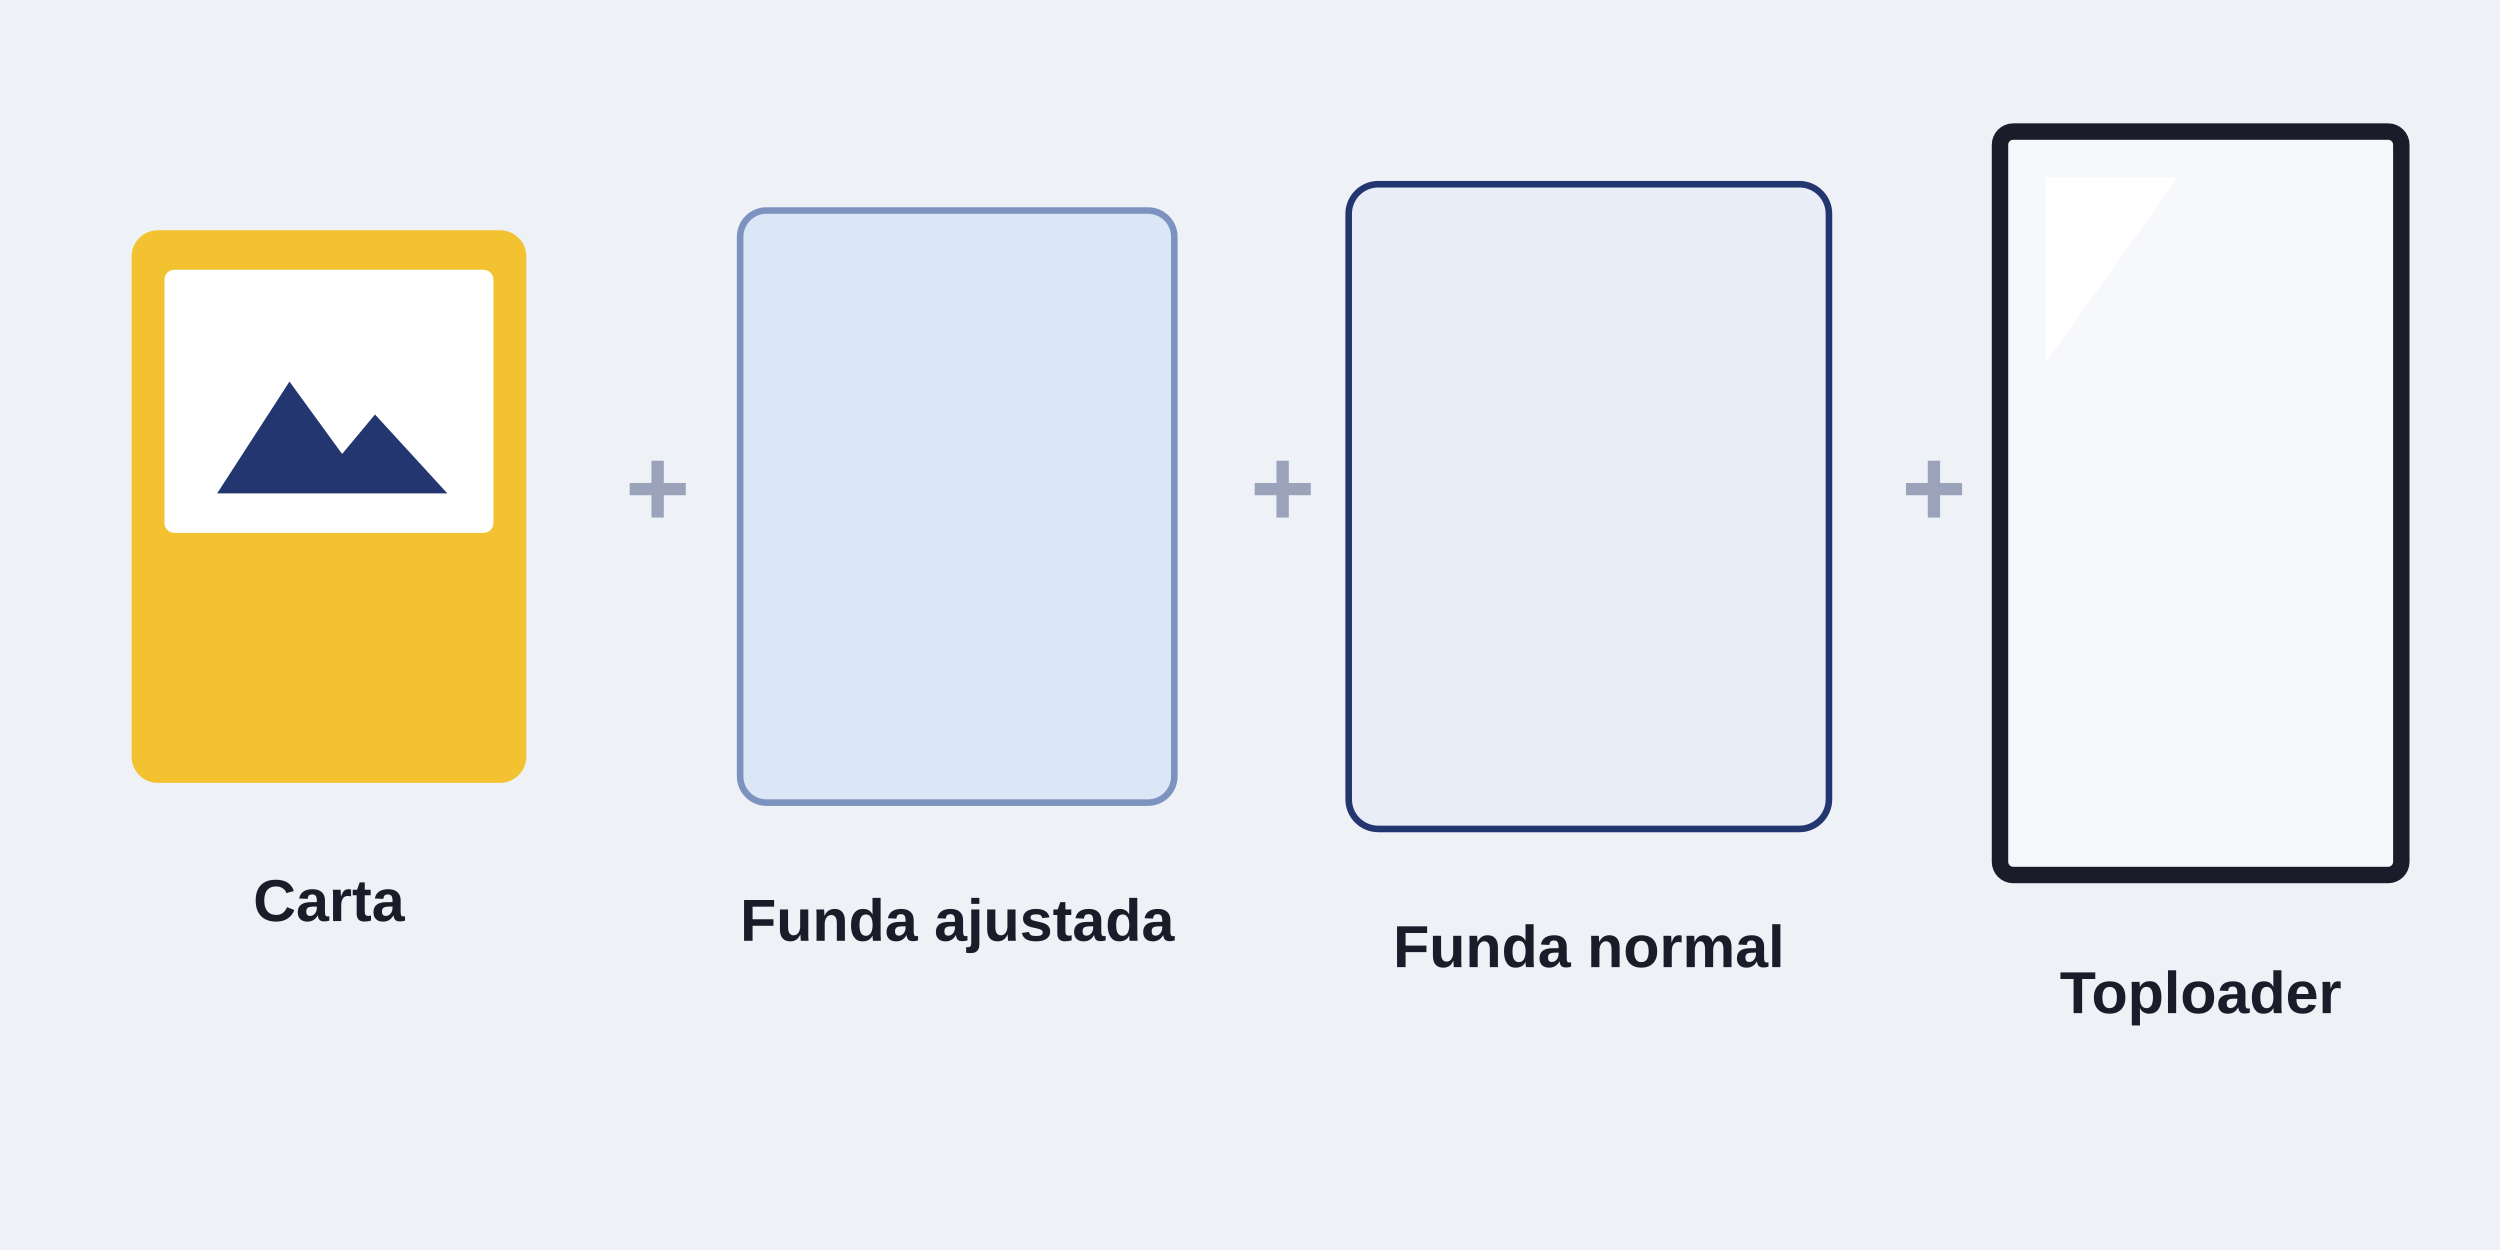
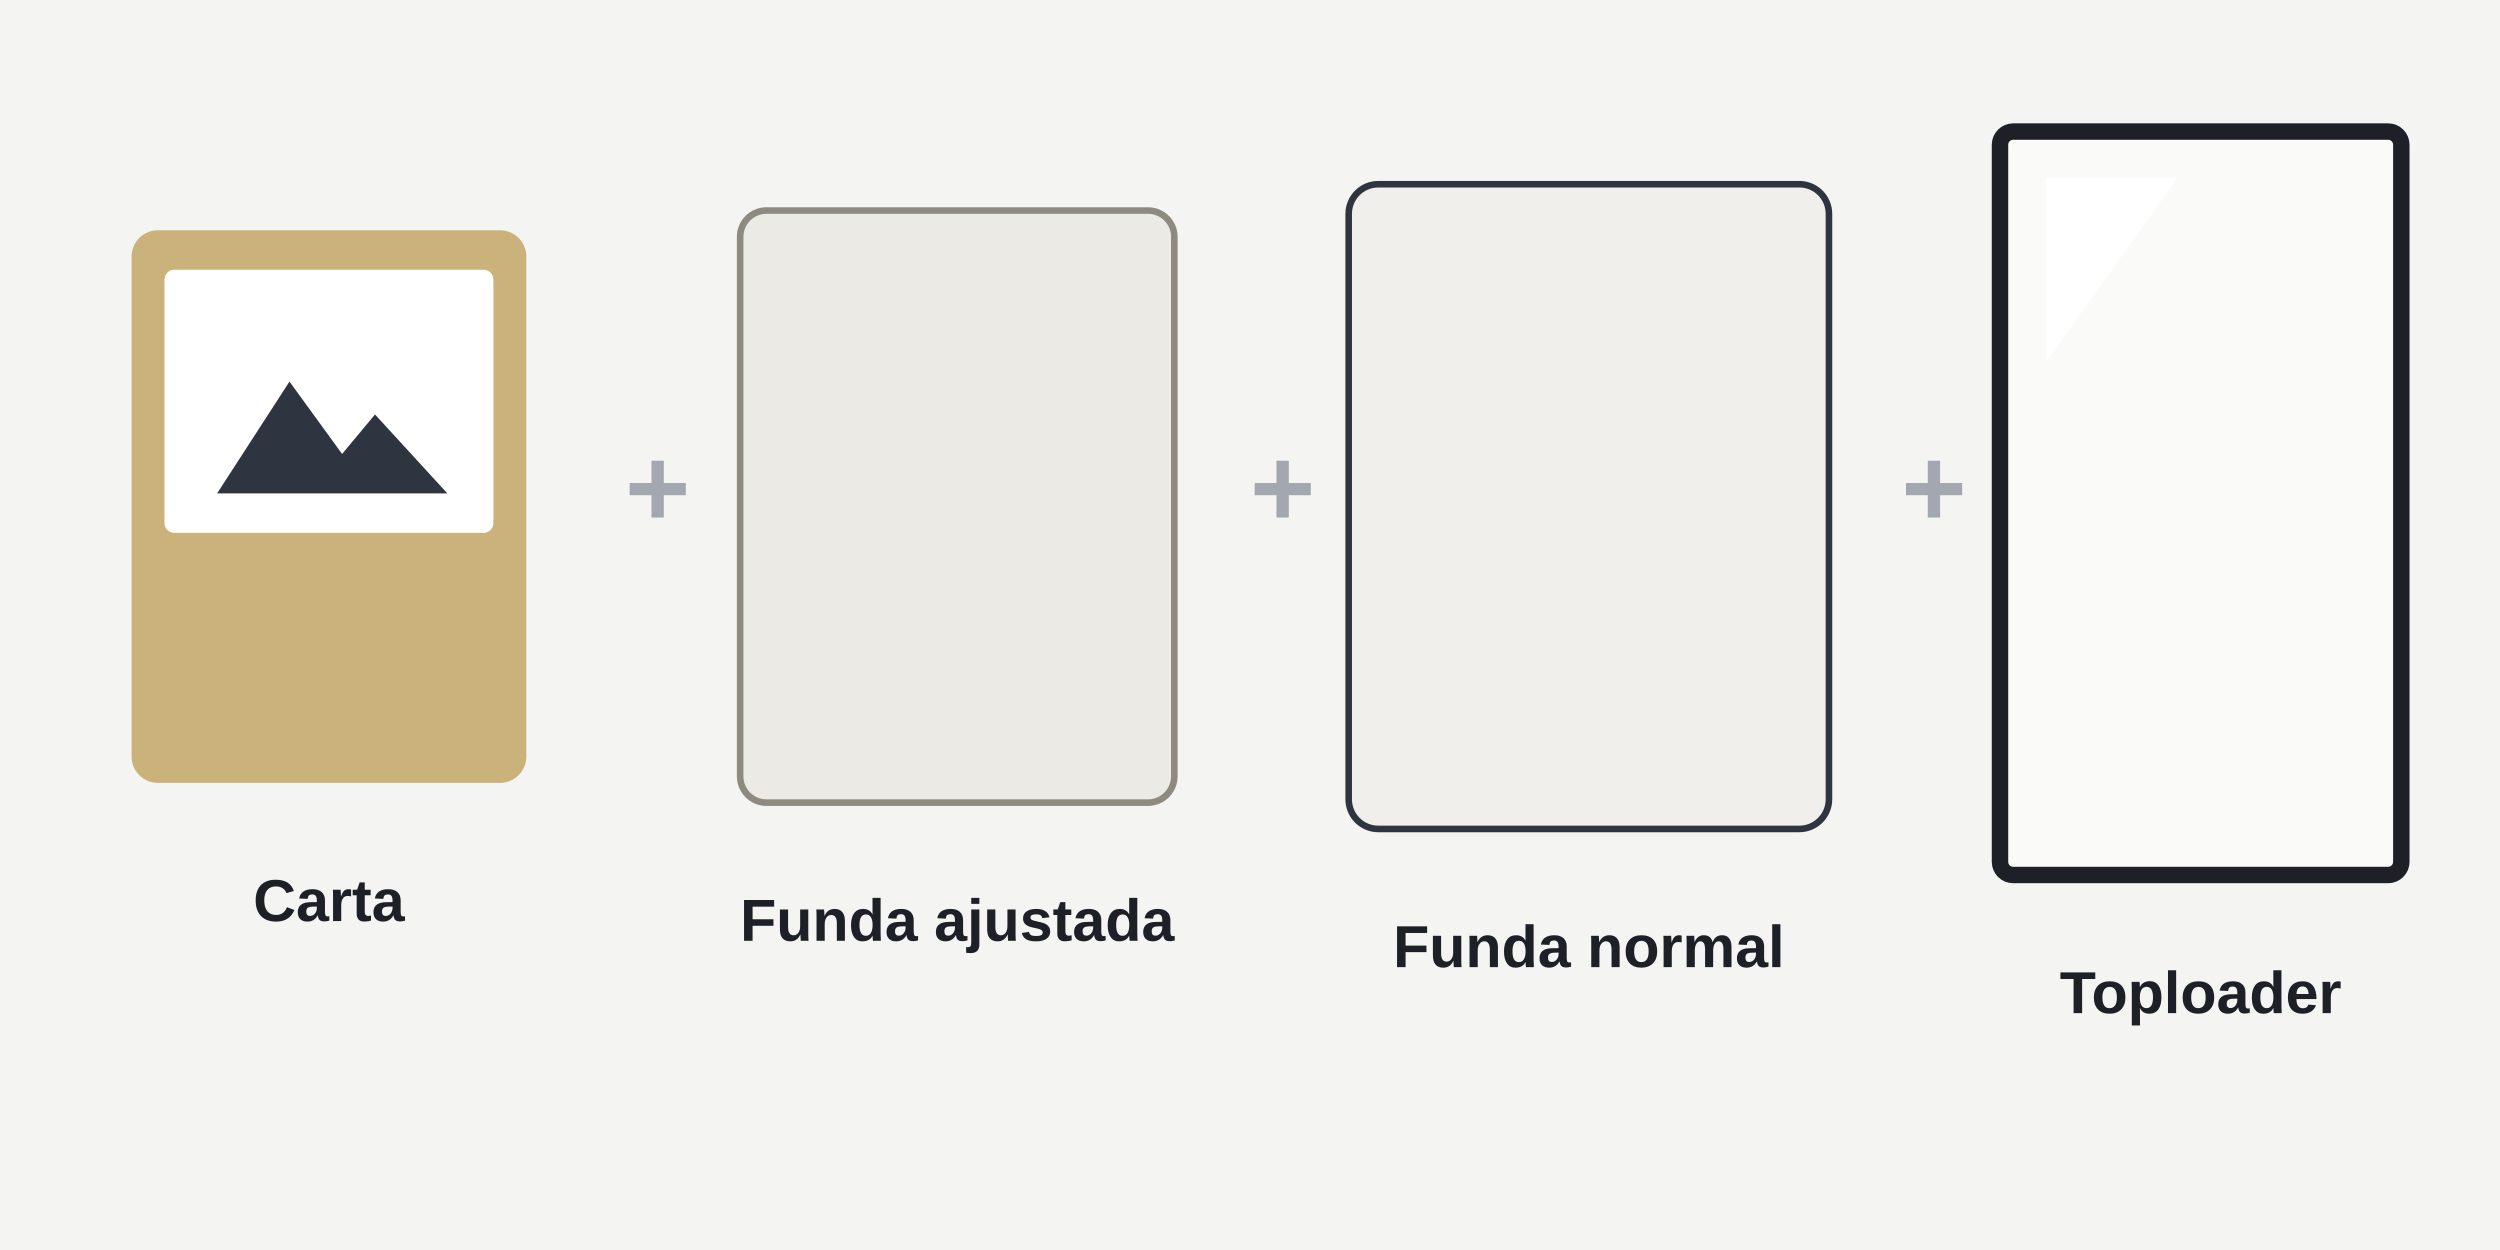
<svg xmlns="http://www.w3.org/2000/svg" viewBox="0 0 760 380">
-   <rect width="760" height="380" fill="#eef1f6" />
-   <g font-family="Arial, Helvetica, sans-serif" font-size="18" font-weight="700" fill="#1a1d29">
+   <rect width="760" height="380" fill="#f4f4f2" />
+   <g font-family="Arial, Helvetica, sans-serif" font-size="18" font-weight="700" fill="#1d2027">
    <g transform="translate(40 70)">
-       <rect width="120" height="168" rx="8" fill="#f2c230" />
+       <rect width="120" height="168" rx="8" fill="#cbb27a" />
      <rect x="10" y="12" width="100" height="80" rx="3" fill="#fff" />
-       <path d="M26 80l22-34 16 22 10-12 22 24z" fill="#23366f" />
+       <path d="M26 80l22-34 16 22 10-12 22 24z" fill="#2f3540" />
      <text x="60" y="210" text-anchor="middle">Carta</text>
    </g>
-     <text x="190" y="160" font-size="34" fill="#9aa3ba">+</text>
+     <text x="190" y="160" font-size="34" fill="#a3a7b0">+</text>
    <g transform="translate(225 64)">
-       <rect width="132" height="180" rx="8" fill="#cfe0f7" fill-opacity=".6" stroke="#7d93bf" stroke-width="2" />
+       <rect width="132" height="180" rx="8" fill="#e4e2dc" fill-opacity=".6" stroke="#8e8a80" stroke-width="2" />
      <text x="66" y="222" text-anchor="middle">Funda ajustada</text>
    </g>
-     <text x="380" y="160" font-size="34" fill="#9aa3ba">+</text>
+     <text x="380" y="160" font-size="34" fill="#a3a7b0">+</text>
    <g transform="translate(410 56)">
-       <rect width="146" height="196" rx="9" fill="#e6ecf8" fill-opacity=".7" stroke="#23366f" stroke-width="2" />
+       <rect width="146" height="196" rx="9" fill="#eeede9" fill-opacity=".7" stroke="#2f3540" stroke-width="2" />
      <text x="73" y="238" text-anchor="middle">Funda normal</text>
    </g>
-     <text x="578" y="160" font-size="34" fill="#9aa3ba">+</text>
+     <text x="578" y="160" font-size="34" fill="#a3a7b0">+</text>
    <g transform="translate(608 40)">
-       <rect width="122" height="226" rx="4" fill="#fff" fill-opacity=".5" stroke="#1a1d29" stroke-width="5" />
+       <rect width="122" height="226" rx="4" fill="#fff" fill-opacity=".5" stroke="#1d2027" stroke-width="5" />
      <path d="M14 14h40L14 70z" fill="#fff" />
      <text x="61" y="268" text-anchor="middle">Toploader</text>
    </g>
  </g>
</svg>
